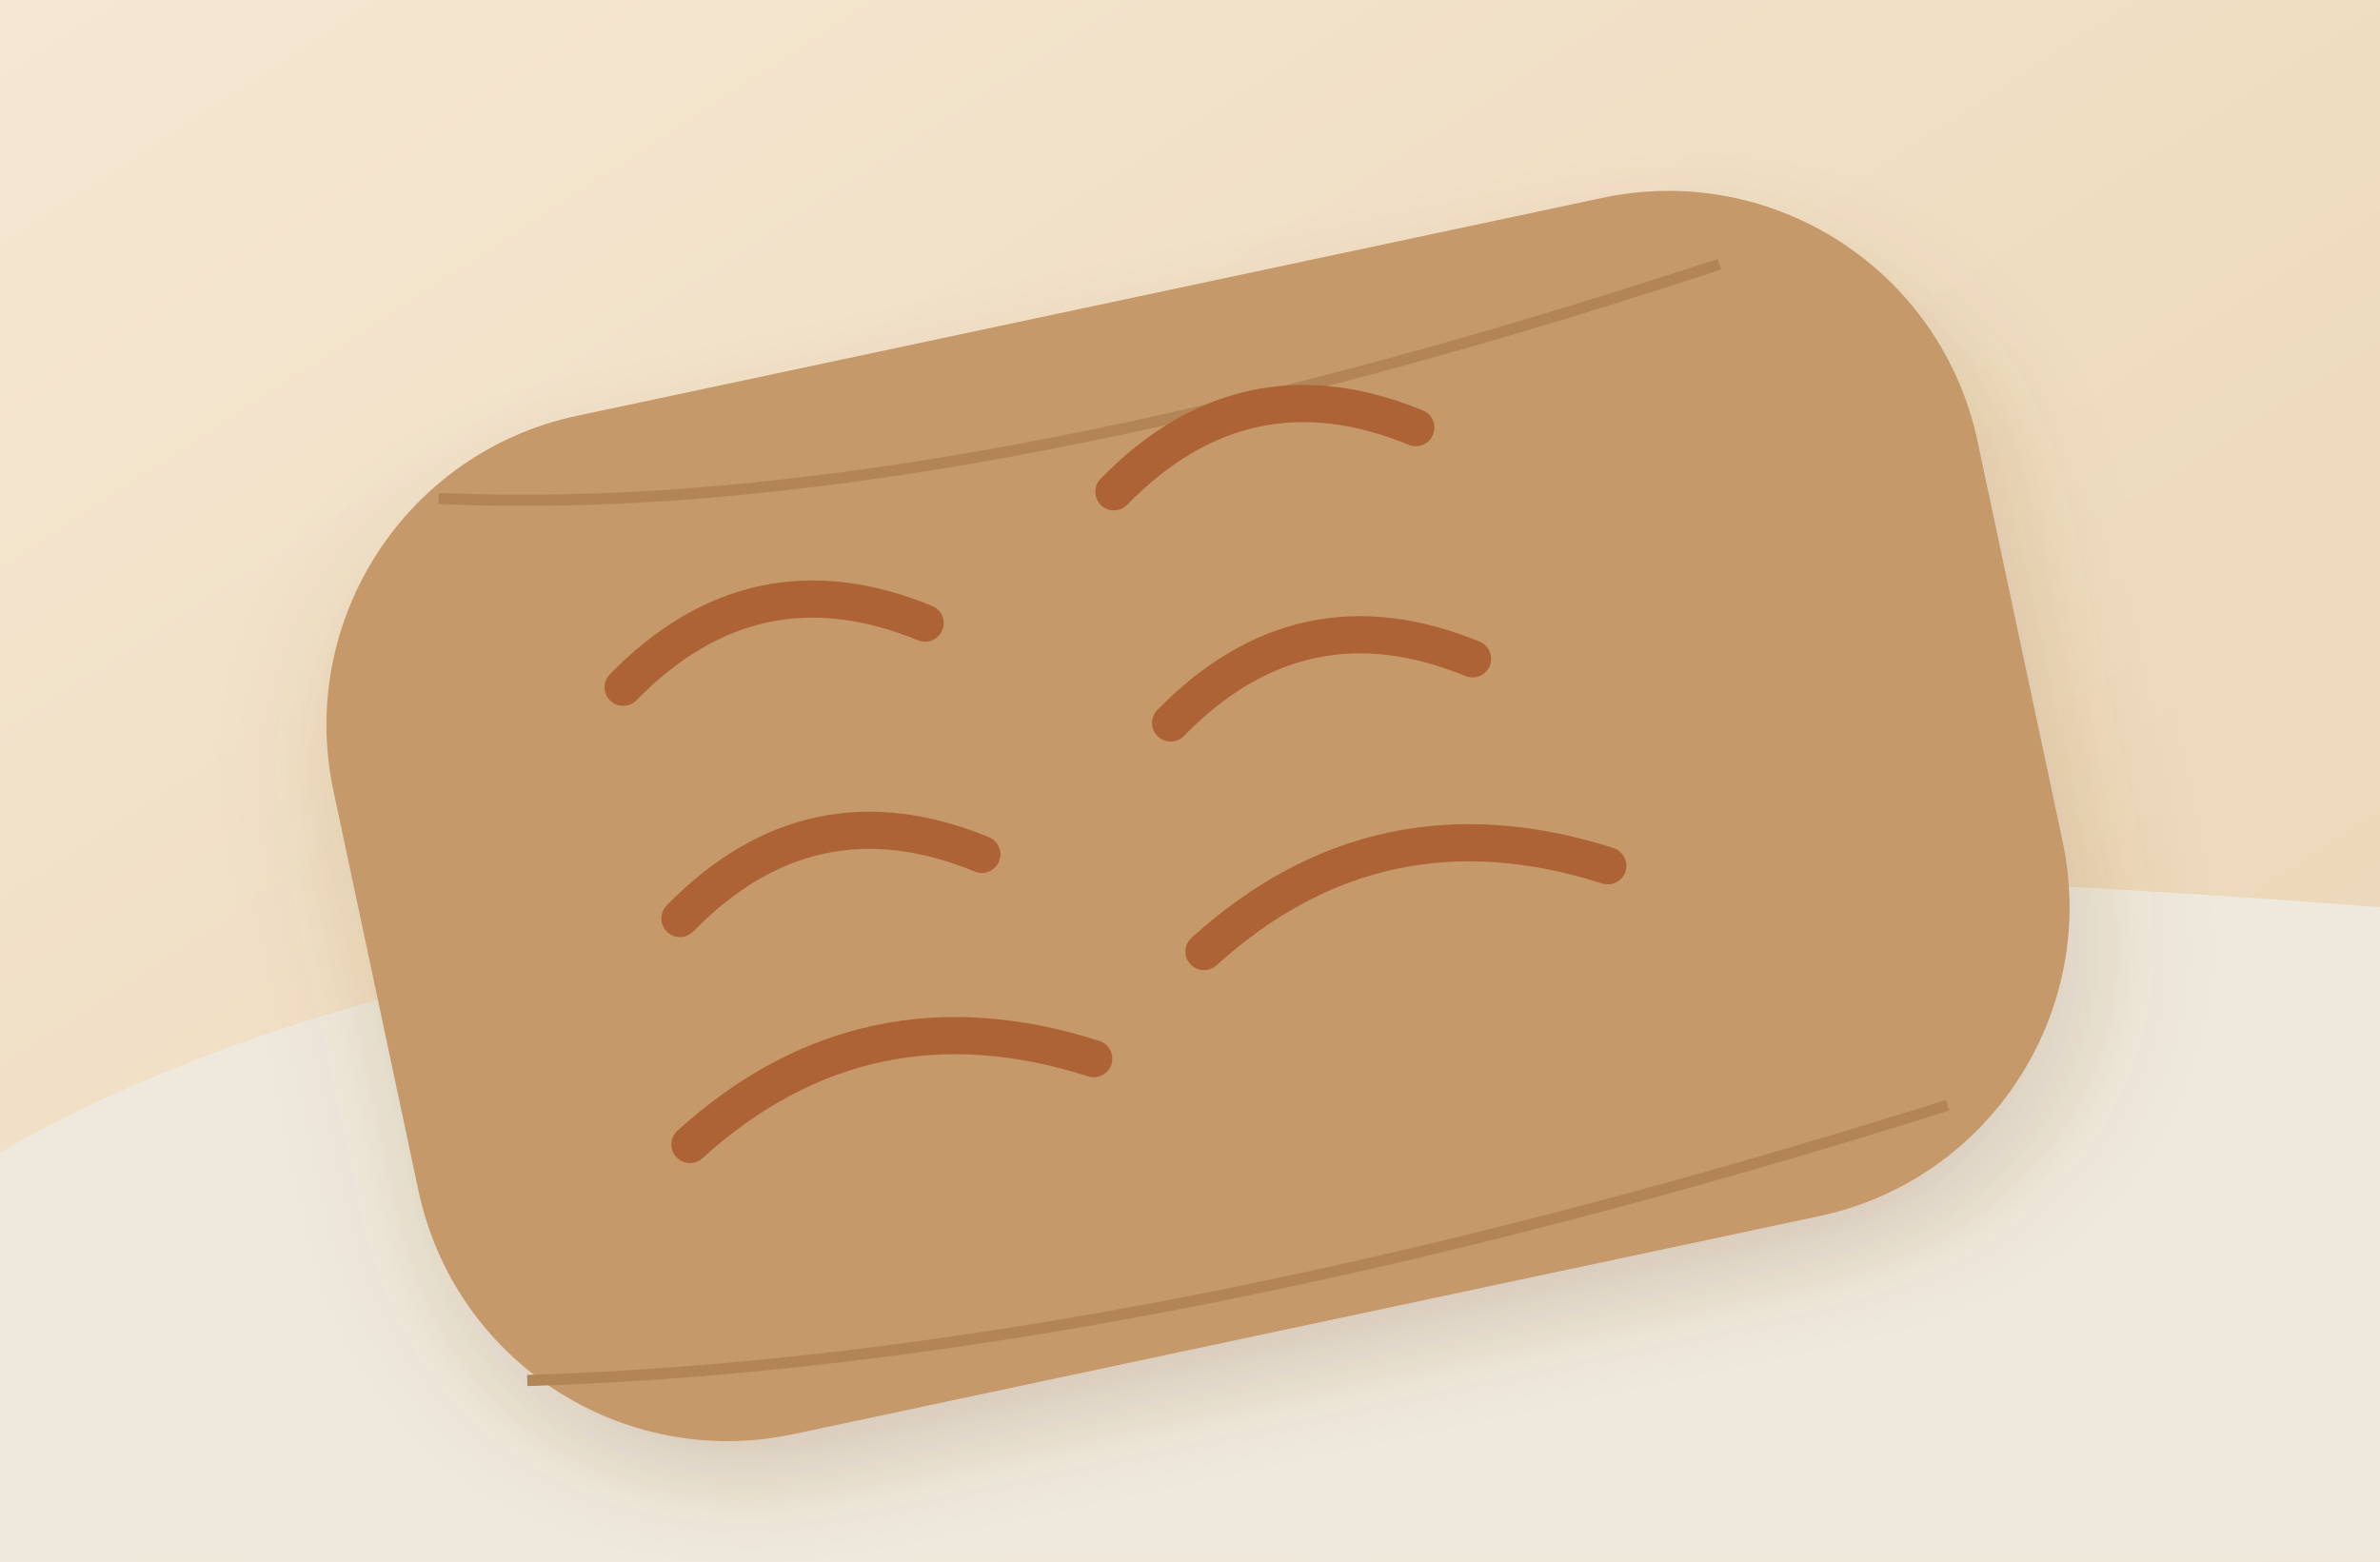
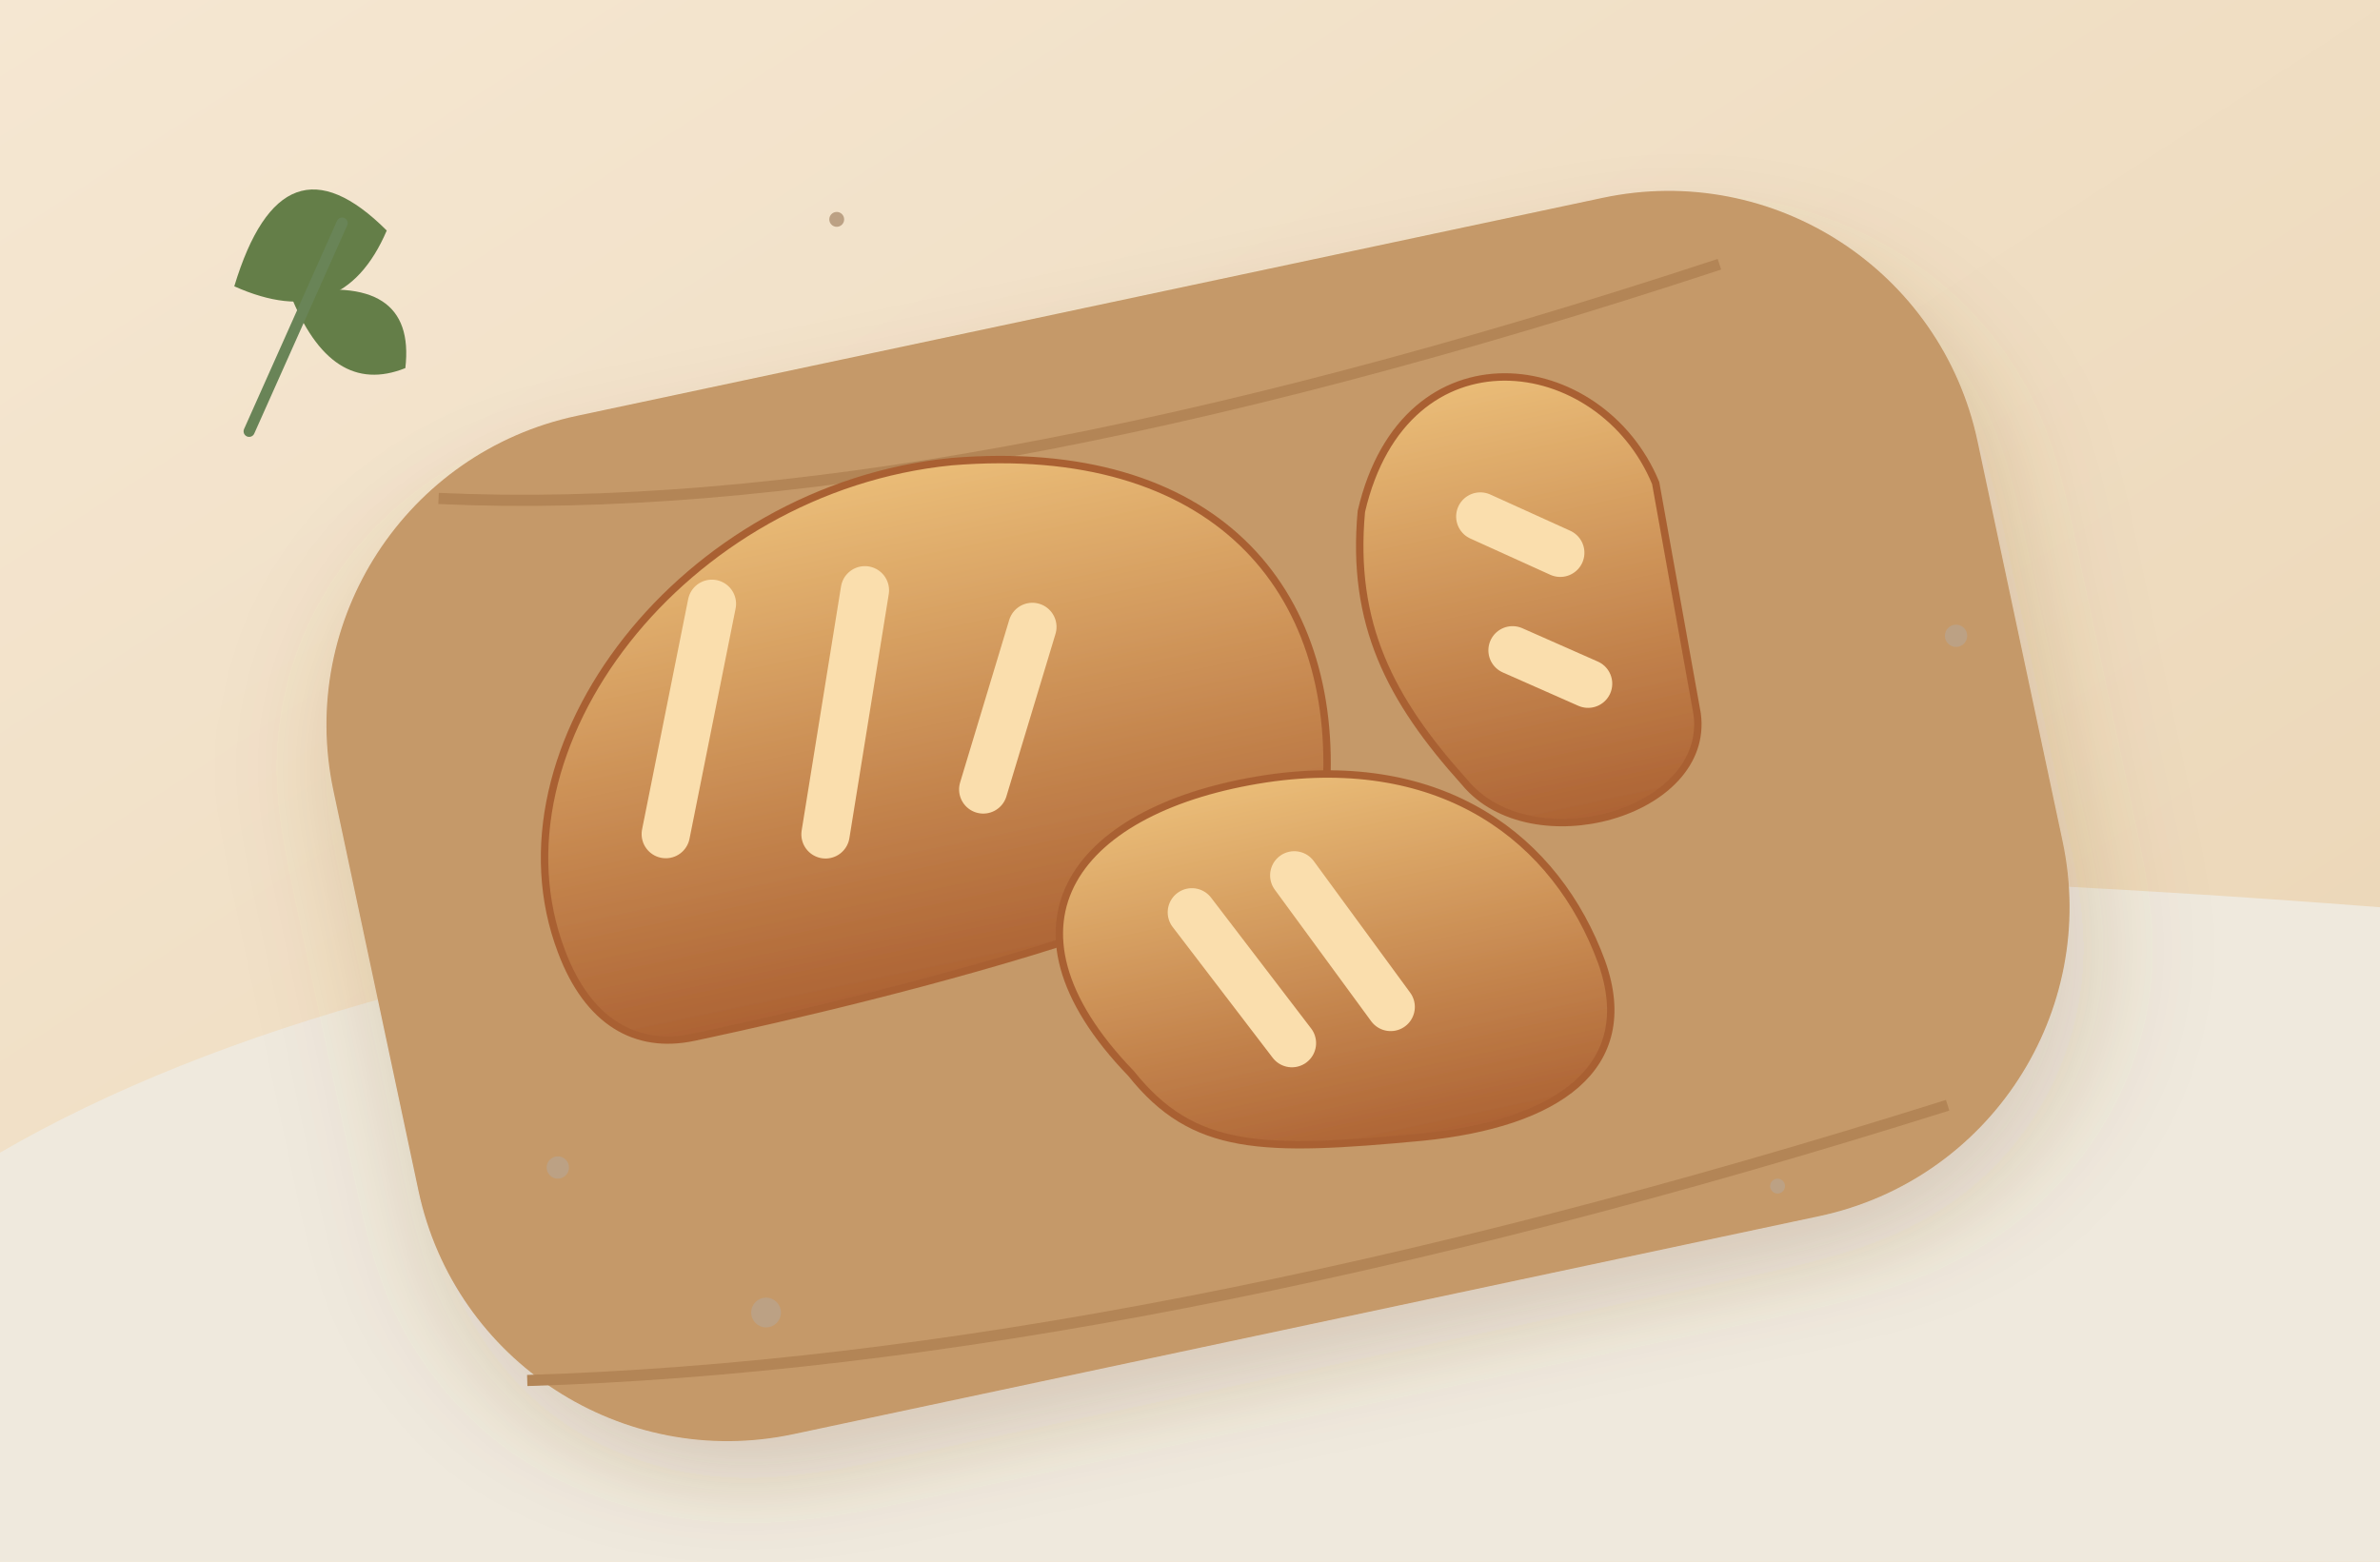
<svg xmlns="http://www.w3.org/2000/svg" viewBox="0 0 640 420">
  <defs>
    <linearGradient id="bg" x2="1" y2="1">
      <stop stop-color="#F5E7D2" />
      <stop offset="1" stop-color="#EAD4B3" />
    </linearGradient>
    <linearGradient id="crust" x2="0" y2="1">
      <stop stop-color="#EABC77" />
      <stop offset="1" stop-color="#AD6334" />
    </linearGradient>
    <filter id="sh">
      <feDropShadow dy="12" stdDeviation="14" flood-color="#7D542C" flood-opacity=".2" />
    </filter>
  </defs>
  <rect width="640" height="420" fill="url(#bg)" />
  <path d="M0 310q176-102 640-66v176H0Z" fill="#EFE9DD" />
  <g filter="url(#sh)" transform="rotate(-12 310 220)">
    <rect x="96" y="82" width="452" height="280" rx="85" fill="#C59969" />
    <path d="M140 96q130 34 350 10M114 333q160 29 389 7" fill="none" stroke="#B38556" stroke-width="3" />
-     <path d="M178 156q42-28 83 0M318 132q42-28 83 0M180 220q42-28 83 0M320 196q42-28 83 0" fill="none" stroke="#AD6334" stroke-width="10" stroke-linecap="round" />
-     <path d="M170 280q55-32 111 0M316 258q55-32 111 0" fill="none" stroke="#AD6334" stroke-width="10" stroke-linecap="round" />
+     <g fill="url(#crust)" stroke="#A96133" stroke-width="2">
+       <path d="M147 222c-9-58 58-115 130-107 70 9 95 55 80 108-7 29-163 29-180 29-16 0-27-10-30-30Z" />
+       <path d="M290 286c-30-48 1-73 52-70 48 3 73 32 78 67 4 30-21 40-57 36-43-5-61-9-73-33Z" />
+       <path d="M382 151c22-47 72-29 79 9l-2 63c-2 27-52 30-65 5-15-26-21-48-12-77Z" />
+     </g>
+     <g fill="none" stroke="#FADEAD" stroke-width="13" stroke-linecap="round">
+       <path d="m206 139-25 58m66-53-24 62m66-43-22 40m48 44 19 40m10-44 18 40m51-124 19 14m-18 23 18 13" />
+     </g>
  </g>
+   <g fill="#BCA184">
+     <circle cx="150" cy="314" r="3" />
+     <circle cx="526" cy="171" r="3" />
+     <circle cx="225" cy="59" r="2" />
+     <circle cx="206" cy="353" r="4" />
+     <circle cx="478" cy="319" r="2" />
+   </g>
+   <g fill="#647E48">
+     <path d="M63 77q13-43 41-15-12 28-41 15Z" />
+     <path d="M78 79q34-6 31 20-20 8-31-20Z" />
+   </g>
+   <path d="m67 116 25-56" stroke="#698457" stroke-width="3" stroke-linecap="round" />
</svg>
